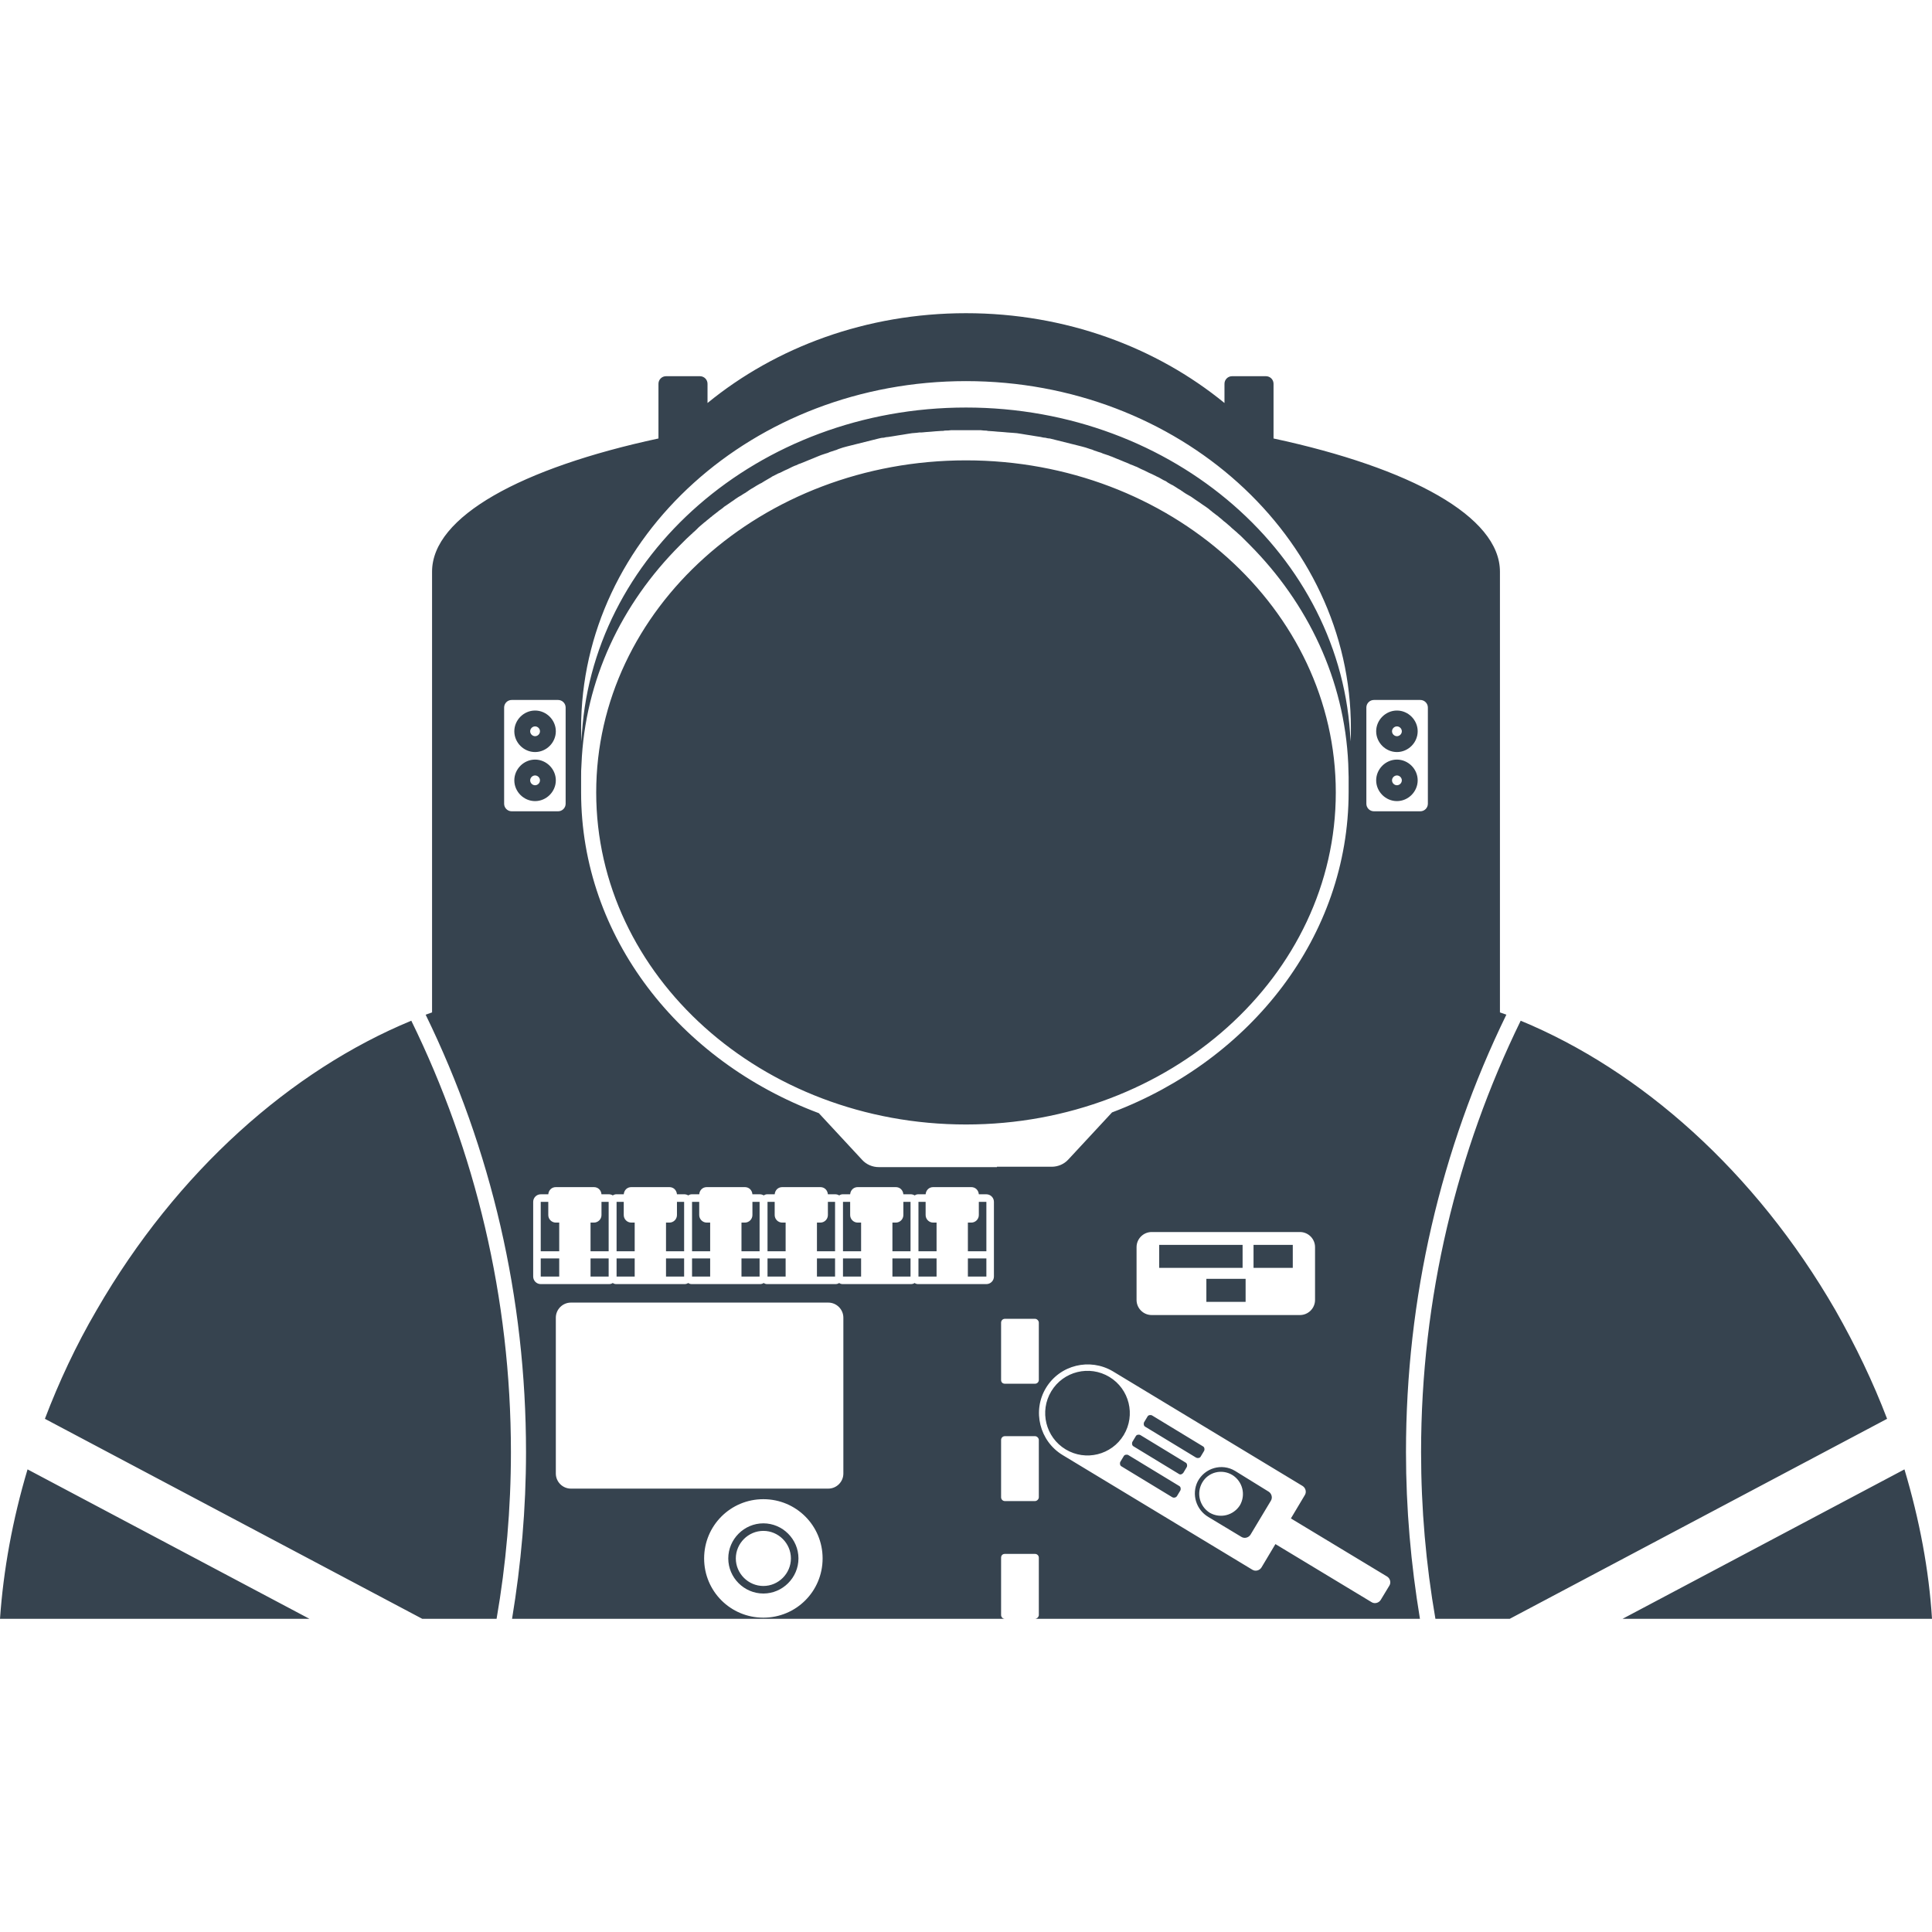
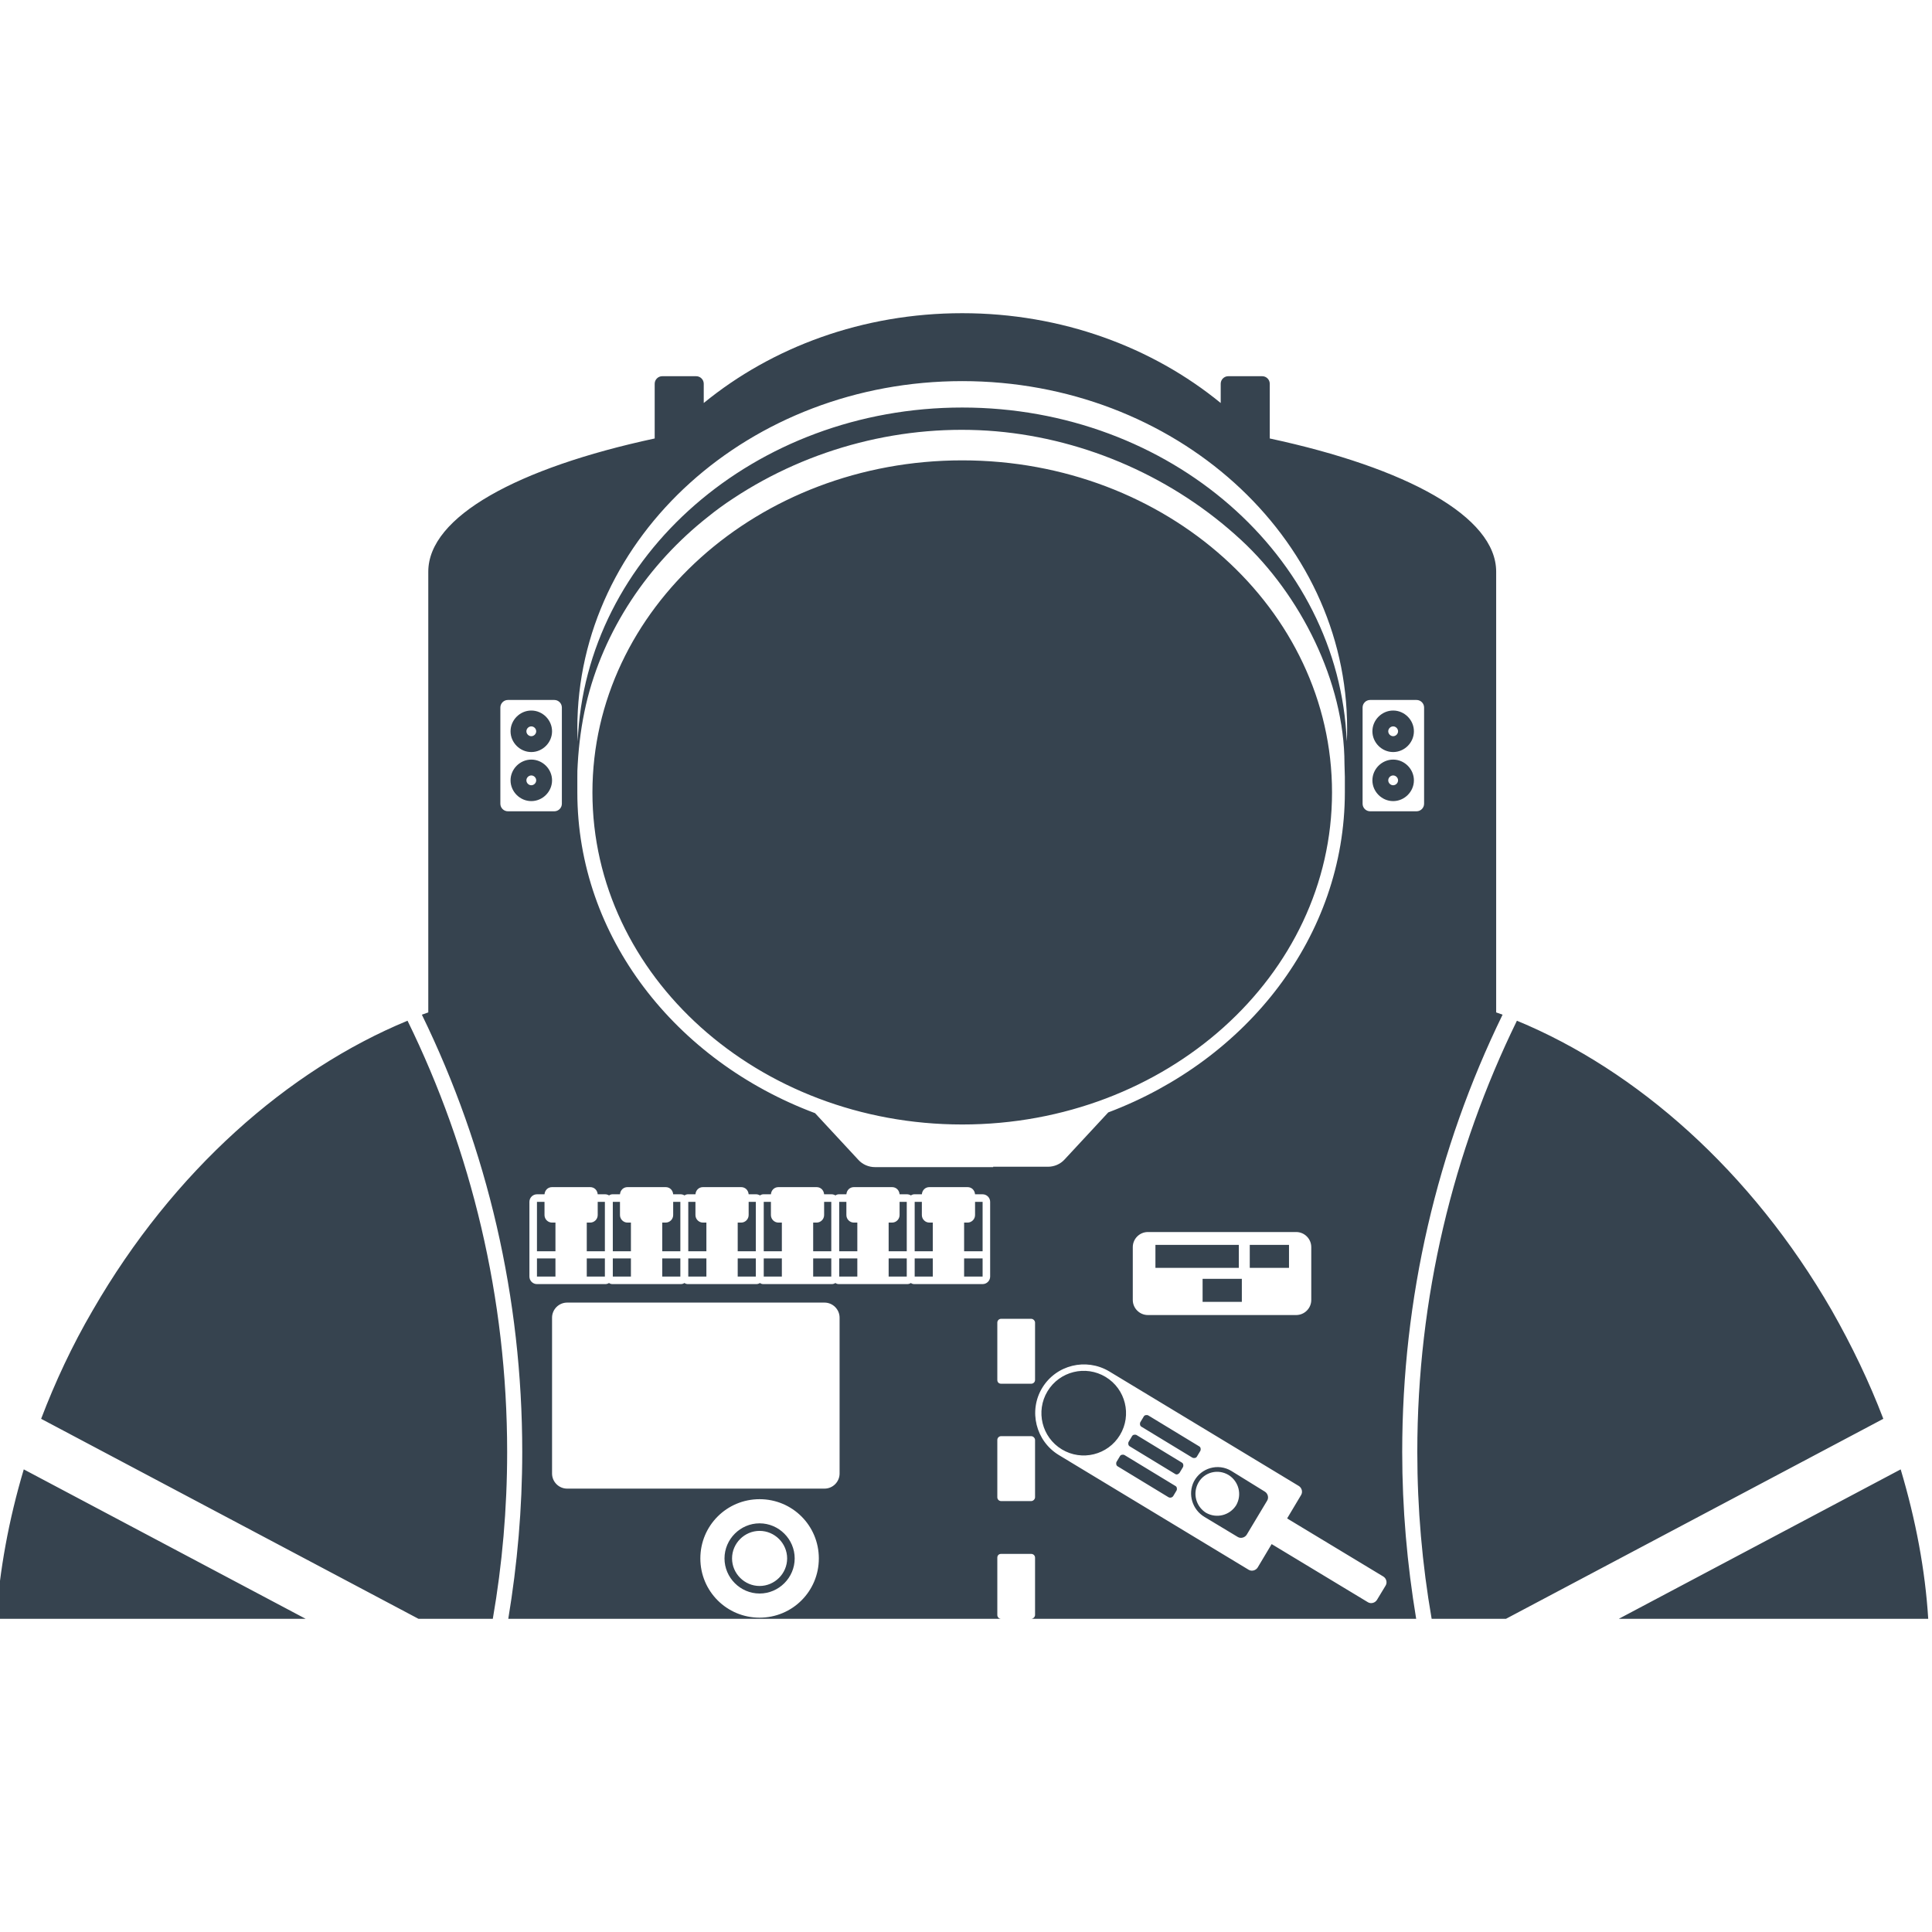
<svg xmlns="http://www.w3.org/2000/svg" version="1.1" x="0" y="0" viewBox="0 0 512 512" xml:space="preserve">
-   <path d="M143.3 333.5h4.9v4.8h-4.9v-4.8zm13.2 4.8h4.8v-4.8h-4.8v4.8zM145.3 322v-3.5h-2v13.1h4.9V324h-.9c-1.1 0-2-.9-2-2zm34.1 0c0 1.1-.9 2-2 2h-.9v7.6h4.8v-13.1h-1.9v3.5zm-16 16.3h4.8v-4.8h-4.8v4.8zm13.1 0h4.8v-4.8h-4.8v4.8zM159.4 322c0 1.1-.9 2-2 2h-.9v7.6h4.8v-13.1h-1.9v3.5zm24 16.3h4.8v-4.8h-4.8v4.8zm181.3-144.5c0-3 2.5-5.5 5.5-5.5s5.5 2.5 5.5 5.5-2.5 5.5-5.5 5.5-5.5-2.5-5.5-5.5zm4.2 0c0 .7.6 1.3 1.3 1.3.7 0 1.3-.6 1.3-1.3s-.6-1.3-1.3-1.3-1.3.6-1.3 1.3zm-221.6 13c0 3-2.5 5.5-5.5 5.5s-5.5-2.5-5.5-5.5 2.5-5.5 5.5-5.5 5.5 2.5 5.5 5.5zm-4.2 0c0-.7-.6-1.3-1.3-1.3-.7 0-1.3.6-1.3 1.3s.6 1.3 1.3 1.3c.7 0 1.3-.6 1.3-1.3zm221.6 0c0-3 2.5-5.5 5.5-5.5s5.5 2.5 5.5 5.5-2.5 5.5-5.5 5.5-5.5-2.5-5.5-5.5zm4.2 0c0 .7.6 1.3 1.3 1.3.7 0 1.3-.6 1.3-1.3s-.6-1.3-1.3-1.3-1.3.6-1.3 1.3zm-221.6-13c0 3-2.5 5.5-5.5 5.5s-5.5-2.5-5.5-5.5 2.5-5.5 5.5-5.5 5.5 2.5 5.5 5.5zm-4.2 0c0-.7-.6-1.3-1.3-1.3-.7 0-1.3.6-1.3 1.3s.6 1.3 1.3 1.3c.7 0 1.3-.6 1.3-1.3zM211.6 413c0 5.1-4.2 9.3-9.3 9.3-5.1 0-9.3-4.2-9.3-9.3s4.2-9.3 9.3-9.3c5.1 0 9.3 4.2 9.3 9.3zm-2 0c0-4-3.3-7.3-7.3-7.3S195 409 195 413s3.3 7.3 7.3 7.3 7.3-3.3 7.3-7.3zm-184-65.8c-5.5 9.4-10 19.1-13.7 28.8l100 53h19.7c2.5-14.4 3.8-29.2 3.8-44.2 0-40.9-9.5-79.8-26.4-114.3-31.7 13.1-62.1 39.8-83.4 76.7zM0 429h82L7.3 389.4C3.3 402.8.9 416.1 0 429zm165.3-107v-3.5h-1.9v13.1h4.8V324h-.9c-1.1 0-2-.9-2-2zm166.9 14h10.4v-6.1h-10.4v6.1zm-28.7 42.1l13.5 8.2c.4.2 1 .1 1.2-.3l.9-1.5c.2-.4.1-1-.3-1.2l-13.5-8.2c-.4-.2-1-.1-1.2.3l-.9 1.5c-.2.4-.1 1 .3 1.2zm-9.5-13.2c-5.3-3.2-12.2-1.5-15.4 3.8-3.2 5.3-1.5 12.2 3.8 15.4 5.3 3.2 12.2 1.5 15.4-3.8 3.2-5.3 1.5-12.2-3.8-15.4zm25.7-19.9h10.4v-6.1h-10.4v6.1zm9.6-15.1h-22.1v6.1h22.1v-6.1zM354 210c0-48.6-43.9-88-98-88s-98 39.4-98 88 43.9 88 98 88 98-39.4 98-88zm18.6 174.8c0 15 1.3 29.7 3.7 44.2h-102c.5 0 1-.5 1-1v-15.2c0-.6-.5-1-1-1h-8c-.6 0-1 .4-1 1V428c0 .5.4 1 1 1H135.7c2.4-14.5 3.7-29.2 3.7-44.2 0-40.9-9.2-80.2-26.6-115.9.6-.2 1.1-.4 1.7-.6V151.5c0-14.6 23.7-27.5 60-35.3v-14.5c0-1.1.9-2 2-2h9c1.1 0 2 .9 2 2v5.1C205.6 92 229.6 83 256 83s50.4 9 68.5 23.8v-5.1c0-1.1.9-2 2-2h9c1.1 0 2 .9 2 2v14.5c36.3 7.8 60 20.7 60 35.3v116.8c.6.2 1.1.4 1.7.6-17.4 35.7-26.6 75.1-26.6 115.9zM362.1 213c0 1.1.9 2 2 2h12.3c1.1 0 2-.9 2-2v-25.5c0-1.1-.9-2-2-2h-12.3c-1.1 0-2 .9-2 2V213zM154 193c0 1.2.1 2.3.1 3.5 2-49.2 46.9-88.5 101.9-88.5s99.9 39.3 101.9 88.5c.1-1.2.1-2.3.1-3.5 0-50.8-45.7-92-102-92s-102 41.2-102 92zm-6.1 22c1.1 0 2-.9 2-2v-25.5c0-1.1-.9-2-2-2h-12.3c-1.1 0-2 .9-2 2V213c0 1.1.9 2 2 2h12.3zM218 413c0-8.7-7-15.7-15.7-15.7s-15.7 7-15.7 15.7 7 15.7 15.7 15.7 15.7-7 15.7-15.7zm5.5-63.8c0-2.2-1.8-4-4-4h-68.2c-2.2 0-4 1.8-4 4v41.3c0 2.2 1.8 4 4 4h68.2c2.2 0 4-1.8 4-4v-41.3zm39.9-30.7c0-1.1-.9-2-2-2h-2c-.1-1.1-.9-1.9-2-1.9h-10.1c-1.1 0-1.9.8-2 1.9h-2c-.3 0-.6.1-.9.3-.3-.2-.7-.3-1-.3h-2c-.1-1.1-.9-1.9-2-1.9h-10.1c-1.1 0-1.9.8-2 1.9h-2c-.3 0-.6.1-.9.3-.3-.2-.7-.3-1-.3h-2c-.1-1.1-.9-1.9-2-1.9h-10.1c-1.1 0-1.9.8-2 1.9h-2c-.3 0-.6.1-.9.3-.3-.2-.7-.3-1-.3h-2c-.1-1.1-.9-1.9-2-1.9h-10.1c-1.1 0-1.9.8-2 1.9h-2c-.3 0-.6.1-.9.3-.3-.2-.7-.3-1-.3h-2c-.1-1.1-.9-1.9-2-1.9h-10.1c-1.1 0-1.9.8-2 1.9h-2c-.3 0-.6.1-.9.3-.3-.2-.7-.3-1-.3h-2c-.1-1.1-.9-1.9-2-1.9h-10.1c-1.1 0-1.9.8-2 1.9h-2c-1.1 0-2 .9-2 2v19.8c0 1.1.9 2 2 2h18.1c.4 0 .7-.1 1-.3.2.2.6.3.9.3h18.1c.4 0 .7-.1 1-.3.2.2.6.3.9.3h18.1c.4 0 .7-.1 1-.3.2.2.6.3.9.3h18.1c.4 0 .7-.1 1-.3.2.2.6.3.9.3h18.1c.4 0 .7-.1 1-.3.2.2.6.3.9.3h18.1c1.1 0 2-.9 2-2v-19.8zm11.9 63.1c0-.5-.5-1-1-1h-8c-.6 0-1 .5-1 1v15.2c0 .5.4 1 1 1h8c.5 0 1-.5 1-1v-15.2zm0-31.1c0-.5-.5-1-1-1h-8c-.6 0-1 .5-1 1v15.2c0 .6.4 1 1 1h8c.5 0 1-.4 1-1v-15.2zm3.4-41.3c1.7 0 3.3-.7 4.4-1.9l11.6-12.5c36.8-13.9 62.7-46.7 62.7-84.9v-4c0-1.2-.1-2.3-.1-3.5-1-22.3-10.7-42.5-26.1-58l-.1-.1-1.5-1.5-.2-.2c-.4-.4-.9-.9-1.4-1.3l-.2-.2c-.5-.4-.9-.8-1.4-1.2l-.3-.3c-.5-.4-.9-.8-1.4-1.2-.1-.1-.3-.2-.4-.3-.4-.4-.8-.7-1.3-1.1-.2-.2-.3-.3-.5-.4-.4-.3-.9-.7-1.3-1-.1-.1-.3-.3-.5-.4-.4-.4-.9-.7-1.3-1-.2-.1-.4-.3-.6-.4-.4-.3-.9-.6-1.3-.9-.2-.1-.4-.3-.6-.4-.4-.3-.9-.6-1.3-.9-.2-.1-.5-.3-.7-.4-.5-.3-.9-.5-1.3-.8-.2-.2-.5-.3-.7-.5-.5-.3-.9-.5-1.3-.8-.3-.2-.5-.3-.8-.5-.5-.2-.9-.5-1.3-.7-.3-.2-.5-.4-.8-.5-.5-.2-.9-.5-1.3-.7-.2-.1-.5-.3-.8-.4l-1.2-.6c-.3-.1-.6-.3-.9-.4l-1.2-.6c-.3-.1-.6-.3-.9-.4l-1.2-.6c-.4-.1-.7-.3-1-.4-.4-.1-.8-.3-1.2-.5-.3-.1-.7-.3-1-.4-.4-.2-.8-.3-1.2-.5-.3-.1-.7-.3-1-.4-.4-.2-.8-.3-1.2-.5-.4-.1-.7-.3-1.1-.4-.4-.1-.8-.3-1.2-.4-.4-.2-.7-.3-1.1-.4-.4-.1-.8-.3-1.2-.4-.4-.2-.7-.3-1.1-.4-.4-.1-.8-.3-1.2-.4-.3-.1-.7-.2-1.1-.3l-1.2-.3-1.2-.3-1.2-.3-1.2-.3-1.2-.3-1.2-.3-1.2-.3c-.4 0-.8-.1-1.2-.2-.4 0-.8-.1-1.2-.2-.4-.1-.9-.1-1.3-.2s-.8-.1-1.2-.2c-.4-.1-.9-.1-1.3-.2s-.8-.1-1.2-.2c-.4-.1-.9-.1-1.3-.2-.4 0-.8-.1-1.2-.1-.5 0-.9-.1-1.4-.1-.3 0-.7-.1-1.1-.1-.4 0-.9-.1-1.4-.1-.4 0-.7-.1-1.1-.1-.5 0-1-.1-1.5-.1-.3-.1-.7-.1-1-.1-.6-.1-1.1-.1-1.7-.1h-7c-.6.1-1.1.1-1.7.1-.3.1-.7.1-1 .1-.5 0-1 .1-1.5.1-.4 0-.7.1-1.1.1-.4 0-.9.1-1.4.1-.3 0-.7.1-1.1.1-.5 0-.9 0-1.4.1-.4 0-.8.1-1.2.1-.4.1-.9.1-1.3.2s-.8.1-1.2.2c-.4.1-.9.1-1.3.2s-.8.1-1.2.2c-.4.1-.9.1-1.3.2-.4 0-.8.1-1.2.2-.5 0-.9.1-1.3.2l-1.2.3-1.2.3-1.2.3-1.2.3-1.2.3-1.2.3-1.2.3c-.3.1-.7.2-1.1.3-.4.1-.8.3-1.2.4-.4.2-.7.3-1.1.4-.4.1-.8.3-1.2.4-.4.2-.7.3-1.1.4-.4.1-.8.3-1.2.4-.3.1-.7.3-1 .4-.4.2-.8.3-1.2.5-.3.1-.7.3-1 .4-.4.2-.8.3-1.2.5-.3.1-.7.3-1 .4-.4.1-.8.3-1.2.5-.4.1-.7.3-1 .4l-1.2.6c-.3.1-.6.3-.9.4l-1.2.6c-.3.1-.6.2-.9.4l-1.2.6c-.2.2-.5.3-.8.5-.4.2-.8.5-1.2.7-.3.2-.5.3-.8.5-.5.2-.9.5-1.3.7-.3.2-.5.3-.8.5-.5.3-.9.5-1.3.8-.2.2-.5.3-.7.5-.5.3-.9.5-1.3.8-.2.1-.5.3-.7.4-.5.3-.9.6-1.3.9-.2.1-.4.3-.6.4-.4.3-.9.6-1.3.9-.2.1-.4.3-.6.4-.4.4-.9.7-1.3 1-.2.1-.3.3-.5.4-.4.3-.9.7-1.3 1-.2.2-.3.3-.5.4-.4.4-.9.7-1.3 1.1-.1.1-.3.2-.4.3-.5.4-.9.8-1.4 1.2l-.3.3c-.5.5-.9.9-1.4 1.3 0 .1-.1.1-.2.2-.4.4-.9.8-1.4 1.3l-.2.2-1.5 1.5c-15.5 15.5-25.2 35.7-26.1 58-.1 1.2-.1 2.3-.1 3.5v4c0 38.3 26.1 71.2 63 85l11.5 12.4c1.1 1.2 2.7 1.9 4.4 1.9h31.3v-.1h14.5zm65.8 17.3h-39.3c-2.2 0-4 1.8-4 4v14c0 2.2 1.8 4 4 4h39.3c2.2 0 4-1.8 4-4v-14c0-2.2-1.8-4-4-4zm23.1 91.3l-25.5-15.4 3.7-6.2c.5-.8.2-1.9-.6-2.4l-50.3-30.4c-6.1-3.6-14-1.7-17.7 4.4s-1.7 14.1 4.4 17.8l50.3 30.4c.8.5 1.9.2 2.4-.6l3.7-6.2 25.5 15.4c.8.5 1.9.2 2.4-.6l2.3-3.8c.5-.8.2-1.9-.6-2.4zm118.8-70.6c-21.3-36.9-51.7-63.6-83.4-76.7-16.9 34.6-26.4 73.4-26.4 114.3 0 15 1.3 29.8 3.8 44.2h19.7l100-53c-3.7-9.7-8.3-19.3-13.7-28.8zm-173.9 46.6l-13.5-8.2c-.4-.2-1-.1-1.2.3l-.9 1.5c-.2.4-.1 1 .3 1.2l13.5 8.2c.4.2.9.1 1.2-.3l.9-1.5c.2-.4.1-1-.3-1.2zM259.4 322c0 1.1-.9 2-2 2h-.9v7.6h4.9v-13.1h-2v3.5zm245.3 67.4L430 429h82c-.8-12.9-3.3-26.2-7.3-39.6zm-190.5-1.8l-12-7.3c-.4-.2-1-.1-1.2.3l-.9 1.5c-.2.4-.1 1 .3 1.2l12 7.3c.4.3.9.1 1.2-.3l.9-1.5c.2-.4.1-1-.3-1.2zm22.6 10.1l-5.4 9c-.5.8-1.6 1.1-2.4.6l-8.8-5.3c-3.2-1.9-4.5-6-2.8-9.4 1.9-3.6 6.4-4.9 9.9-2.8l8.9 5.5c.8.5 1.1 1.6.6 2.4zm-10.2-6.8c-2.8-1.7-6.4-.8-8 2-1.6 2.8-.7 6.3 2 8 2.8 1.6 6.3.7 8-2 1.6-2.8.7-6.3-2-8zm-130.1-52.6h4.8v-4.8h-4.8v4.8zm8.8-16.3v-3.5h-1.9v13.1h4.8V324h-.9c-1.1 0-2-.9-2-2zm14.1 0c0 1.1-.9 2-2 2h-.9v7.6h4.8v-13.1h-1.9v3.5zm37.1 16.3h4.9v-4.8h-4.9v4.8zm-40 0h4.8v-4.8h-4.8v4.8zM185.3 322v-3.5h-1.9v13.1h4.8V324h-.9c-1.1 0-2-.9-2-2zm14.1 0c0 1.1-.9 2-2 2h-.9v7.6h4.8v-13.1h-1.9v3.5zm4 16.3h4.8v-4.8h-4.8v4.8zm40 0h4.8v-4.8h-4.8v4.8zm-4-16.3c0 1.1-.9 2-2 2h-.9v7.6h4.8v-13.1h-1.9v3.5zm5.9 0v-3.5h-1.9v13.1h4.8V324h-.9c-1.1 0-2-.9-2-2zm-8.8 16.3h4.8v-4.8h-4.8v4.8zM225.3 322v-3.5h-1.9v13.1h4.8V324h-.9c-1.1 0-2-.9-2-2zm-1.9 16.3h4.8v-4.8h-4.8v4.8z" fill="#36434f" />
+   <path d="M142.3 333.5h4.9v4.8h-4.9v-4.8zm13.2 4.8h4.8v-4.8h-4.8v4.8zM144.3 322v-3.5h-2v13.1h4.9V324h-.9c-1.1 0-2-.9-2-2zm34.1 0c0 1.1-.9 2-2 2h-.9v7.6h4.8v-13.1h-1.9v3.5zm-16 16.3h4.8v-4.8h-4.8v4.8zm13.1 0h4.8v-4.8h-4.8v4.8zM158.4 322c0 1.1-.9 2-2 2h-.9v7.6h4.8v-13.1h-1.9v3.5zm24 16.3h4.8v-4.8h-4.8v4.8zm181.3-144.5c0-3 2.5-5.5 5.5-5.5s5.5 2.5 5.5 5.5-2.5 5.5-5.5 5.5-5.5-2.5-5.5-5.5zm4.2 0c0 .7.6 1.3 1.3 1.3.7 0 1.3-.6 1.3-1.3s-.6-1.3-1.3-1.3-1.3.6-1.3 1.3zm-221.6 13c0 3-2.5 5.5-5.5 5.5s-5.5-2.5-5.5-5.5 2.5-5.5 5.5-5.5 5.5 2.5 5.5 5.5zm-4.2 0c0-.7-.6-1.3-1.3-1.3s-1.3.6-1.3 1.3.6 1.3 1.3 1.3 1.3-.6 1.3-1.3zm221.6 0c0-3 2.5-5.5 5.5-5.5s5.5 2.5 5.5 5.5-2.5 5.5-5.5 5.5-5.5-2.5-5.5-5.5zm4.2 0c0 .7.6 1.3 1.3 1.3.7 0 1.3-.6 1.3-1.3s-.6-1.3-1.3-1.3-1.3.6-1.3 1.3zm-221.6-13c0 3-2.5 5.5-5.5 5.5s-5.5-2.5-5.5-5.5 2.5-5.5 5.5-5.5 5.5 2.5 5.5 5.5zm-4.2 0c0-.7-.6-1.3-1.3-1.3s-1.3.6-1.3 1.3.6 1.3 1.3 1.3 1.3-.6 1.3-1.3zM210.6 413c0 5.1-4.2 9.3-9.3 9.3s-9.3-4.2-9.3-9.3 4.2-9.3 9.3-9.3 9.3 4.2 9.3 9.3zm-2 0c0-4-3.3-7.3-7.3-7.3S194 409 194 413s3.3 7.3 7.3 7.3 7.3-3.3 7.3-7.3zm-184-65.8c-5.5 9.4-10 19.1-13.7 28.8l100 53h19.7c2.5-14.4 3.8-29.2 3.8-44.2 0-40.9-9.5-79.8-26.4-114.3-31.7 13.1-62.1 39.8-83.4 76.7zM-1 429h82L6.3 389.4C2.3 402.8-.1 416.1-1 429zm165.3-107v-3.5h-1.9v13.1h4.8V324h-.9c-1.1 0-2-.9-2-2zm166.9 14h10.4v-6.1h-10.4v6.1zm-28.7 42.1l13.5 8.2c.4.2 1 .1 1.2-.3l.9-1.5c.2-.4.1-1-.3-1.2l-13.5-8.2c-.4-.2-1-.1-1.2.3l-.9 1.5c-.2.4-.1 1 .3 1.2zm-9.5-13.2c-5.3-3.2-12.2-1.5-15.4 3.8-3.2 5.3-1.5 12.2 3.8 15.4 5.3 3.2 12.2 1.5 15.4-3.8 3.2-5.3 1.5-12.2-3.8-15.4zm25.7-19.9h10.4v-6.1h-10.4v6.1zm9.6-15.1h-22.1v6.1h22.1v-6.1zM353 210c0-48.6-43.9-88-98-88s-98 39.4-98 88 43.9 88 98 88 98-39.4 98-88zm18.6 174.8c0 15 1.3 29.7 3.7 44.2h-102c.5 0 1-.5 1-1v-15.2c0-.6-.5-1-1-1h-8c-.6 0-1 .4-1 1V428c0 .5.4 1 1 1H134.7c2.4-14.5 3.7-29.2 3.7-44.2 0-40.9-9.2-80.2-26.6-115.9.6-.2 1.1-.4 1.7-.6V151.5c0-14.6 23.7-27.5 60-35.3v-14.5c0-1.1.9-2 2-2h9c1.1 0 2 .9 2 2v5.1C204.6 92 228.6 83 255 83s50.4 9 68.5 23.8v-5.1c0-1.1.9-2 2-2h9c1.1 0 2 .9 2 2v14.5c36.3 7.8 60 20.7 60 35.3v116.8c.6.2 1.1.4 1.7.6-17.4 35.7-26.6 75.1-26.6 115.9zM361.1 213c0 1.1.9 2 2 2h12.3c1.1 0 2-.9 2-2v-25.5c0-1.1-.9-2-2-2h-12.3c-1.1 0-2 .9-2 2V213zM153 193c0 1.2.1 2.3.1 3.5 2-49.2 46.9-88.5 101.9-88.5s99.9 39.3 101.9 88.5c.1-1.2.1-2.3.1-3.5 0-50.8-45.7-92-102-92s-102 41.2-102 92zm-6.1 22c1.1 0 2-.9 2-2v-25.5c0-1.1-.9-2-2-2h-12.3c-1.1 0-2 .9-2 2V213c0 1.1.9 2 2 2h12.3zM217 413c0-8.7-7-15.7-15.7-15.7s-15.7 7-15.7 15.7 7 15.7 15.7 15.7 15.7-7 15.7-15.7zm5.5-63.8c0-2.2-1.8-4-4-4h-68.2c-2.2 0-4 1.8-4 4v41.3c0 2.2 1.8 4 4 4h68.2c2.2 0 4-1.8 4-4v-41.3zm39.9-30.7c0-1.1-.9-2-2-2h-2c-.1-1.1-.9-1.9-2-1.9h-10.1c-1.1 0-1.9.8-2 1.9h-2c-.3 0-.6.1-.9.3-.3-.2-.7-.3-1-.3h-2c-.1-1.1-.9-1.9-2-1.9h-10.1c-1.1 0-1.9.8-2 1.9h-2c-.3 0-.6.1-.9.3-.3-.2-.7-.3-1-.3h-2c-.1-1.1-.9-1.9-2-1.9h-10.1c-1.1 0-1.9.8-2 1.9h-2c-.3 0-.6.1-.9.3-.3-.2-.7-.3-1-.3h-2c-.1-1.1-.9-1.9-2-1.9h-10.1c-1.1 0-1.9.8-2 1.9h-2c-.3 0-.6.1-.9.3-.3-.2-.7-.3-1-.3h-2c-.1-1.1-.9-1.9-2-1.9h-10.1c-1.1 0-1.9.8-2 1.9h-2c-.3 0-.6.1-.9.3-.3-.2-.7-.3-1-.3h-2c-.1-1.1-.9-1.9-2-1.9h-10.1c-1.1 0-1.9.8-2 1.9h-2c-1.1 0-2 .9-2 2v19.8c0 1.1.9 2 2 2h18.1c.4 0 .7-.1 1-.3.2.2.6.3.9.3h18.1c.4 0 .7-.1 1-.3.2.2.6.3.9.3h18.1c.4 0 .7-.1 1-.3.2.2.6.3.9.3h18.1c.4 0 .7-.1 1-.3.2.2.6.3.9.3h18.1c.4 0 .7-.1 1-.3.2.2.6.3.9.3h18.1c1.1 0 2-.9 2-2v-19.8zm11.9 63.1c0-.5-.5-1-1-1h-8c-.6 0-1 .5-1 1v15.2c0 .5.4 1 1 1h8c.5 0 1-.5 1-1v-15.2zm0-31.1c0-.5-.5-1-1-1h-8c-.6 0-1 .5-1 1v15.2c0 .6.4 1 1 1h8c.5 0 1-.4 1-1v-15.2zm3.4-41.3c1.7 0 3.3-.7 4.4-1.9l11.6-12.5c36.8-13.9 62.7-46.7 62.7-84.9v-4c0-1.2-.1-2.3-.1-3.5 0-21.7-11.7-44.8-27.4-59.3-17.7-16.4-40.9-26.7-64.9-28.8-24.4-2.1-49.3 4.3-69.7 17.8-2.3 1.5-4.5 3.1-6.6 4.8-15.9 12.5-27.8 30.1-32.4 49.8-1.2 5.2-1.9 10.5-2.2 15.8-.1 1.2-.1 2.3-.1 3.5v4c0 38.3 26.1 71.2 63 85l11.5 12.4c1.1 1.2 2.7 1.9 4.4 1.9h31.3v-.1h14.5zm65.8 17.3h-39.3c-2.2 0-4 1.8-4 4v14c0 2.2 1.8 4 4 4h39.3c2.2 0 4-1.8 4-4v-14c0-2.2-1.8-4-4-4zm23.1 91.3l-25.5-15.4 3.7-6.2c.5-.8.2-1.9-.6-2.4l-50.3-30.4c-6.1-3.6-14-1.7-17.7 4.4s-1.7 14.1 4.4 17.8l50.3 30.4c.8.5 1.9.2 2.4-.6l3.7-6.2 25.5 15.4c.8.5 1.9.2 2.4-.6l2.3-3.8c.5-.8.2-1.9-.6-2.4zm118.8-70.6c-21.3-36.9-51.7-63.6-83.4-76.7-16.9 34.6-26.4 73.4-26.4 114.3 0 15 1.3 29.8 3.8 44.2h19.7l100-53c-3.7-9.7-8.3-19.3-13.7-28.8zm-173.9 46.6l-13.5-8.2c-.4-.2-1-.1-1.2.3l-.9 1.5c-.2.4-.1 1 .3 1.2l13.5 8.2c.4.2.9.1 1.2-.3l.9-1.5c.2-.4.1-1-.3-1.2zM258.4 322c0 1.1-.9 2-2 2h-.9v7.6h4.9v-13.1h-2v3.5zm245.3 67.4L429 429h82c-.8-12.9-3.3-26.2-7.3-39.6zm-190.5-1.8l-12-7.3c-.4-.2-1-.1-1.2.3l-.9 1.5c-.2.4-.1 1 .3 1.2l12 7.3c.4.3.9.1 1.2-.3l.9-1.5c.2-.4.1-1-.3-1.2zm22.6 10.1l-5.4 9c-.5.8-1.6 1.1-2.4.6l-8.8-5.3c-3.2-1.9-4.5-6-2.8-9.4 1.9-3.6 6.4-4.9 9.9-2.8l8.9 5.5c.8.5 1.1 1.6.6 2.4zm-10.2-6.8c-2.8-1.7-6.4-.8-8 2s-.7 6.3 2 8c2.8 1.6 6.3.7 8-2 1.6-2.8.7-6.3-2-8zm-130.1-52.6h4.8v-4.8h-4.8v4.8zm8.8-16.3v-3.5h-1.9v13.1h4.8V324h-.9c-1.1 0-2-.9-2-2zm14.1 0c0 1.1-.9 2-2 2h-.9v7.6h4.8v-13.1h-1.9v3.5zm37.1 16.3h4.9v-4.8h-4.9v4.8zm-40 0h4.8v-4.8h-4.8v4.8zM184.3 322v-3.5h-1.9v13.1h4.8V324h-.9c-1.1 0-2-.9-2-2zm14.1 0c0 1.1-.9 2-2 2h-.9v7.6h4.8v-13.1h-1.9v3.5zm4 16.3h4.8v-4.8h-4.8v4.8zm40 0h4.8v-4.8h-4.8v4.8zm-4-16.3c0 1.1-.9 2-2 2h-.9v7.6h4.8v-13.1h-1.9v3.5zm5.9 0v-3.5h-1.9v13.1h4.8V324h-.9c-1.1 0-2-.9-2-2zm-8.8 16.3h4.8v-4.8h-4.8v4.8zM224.3 322v-3.5h-1.9v13.1h4.8V324h-.9c-1.1 0-2-.9-2-2zm-1.9 16.3h4.8v-4.8h-4.8v4.8z" fill="#36434f" />
</svg>
